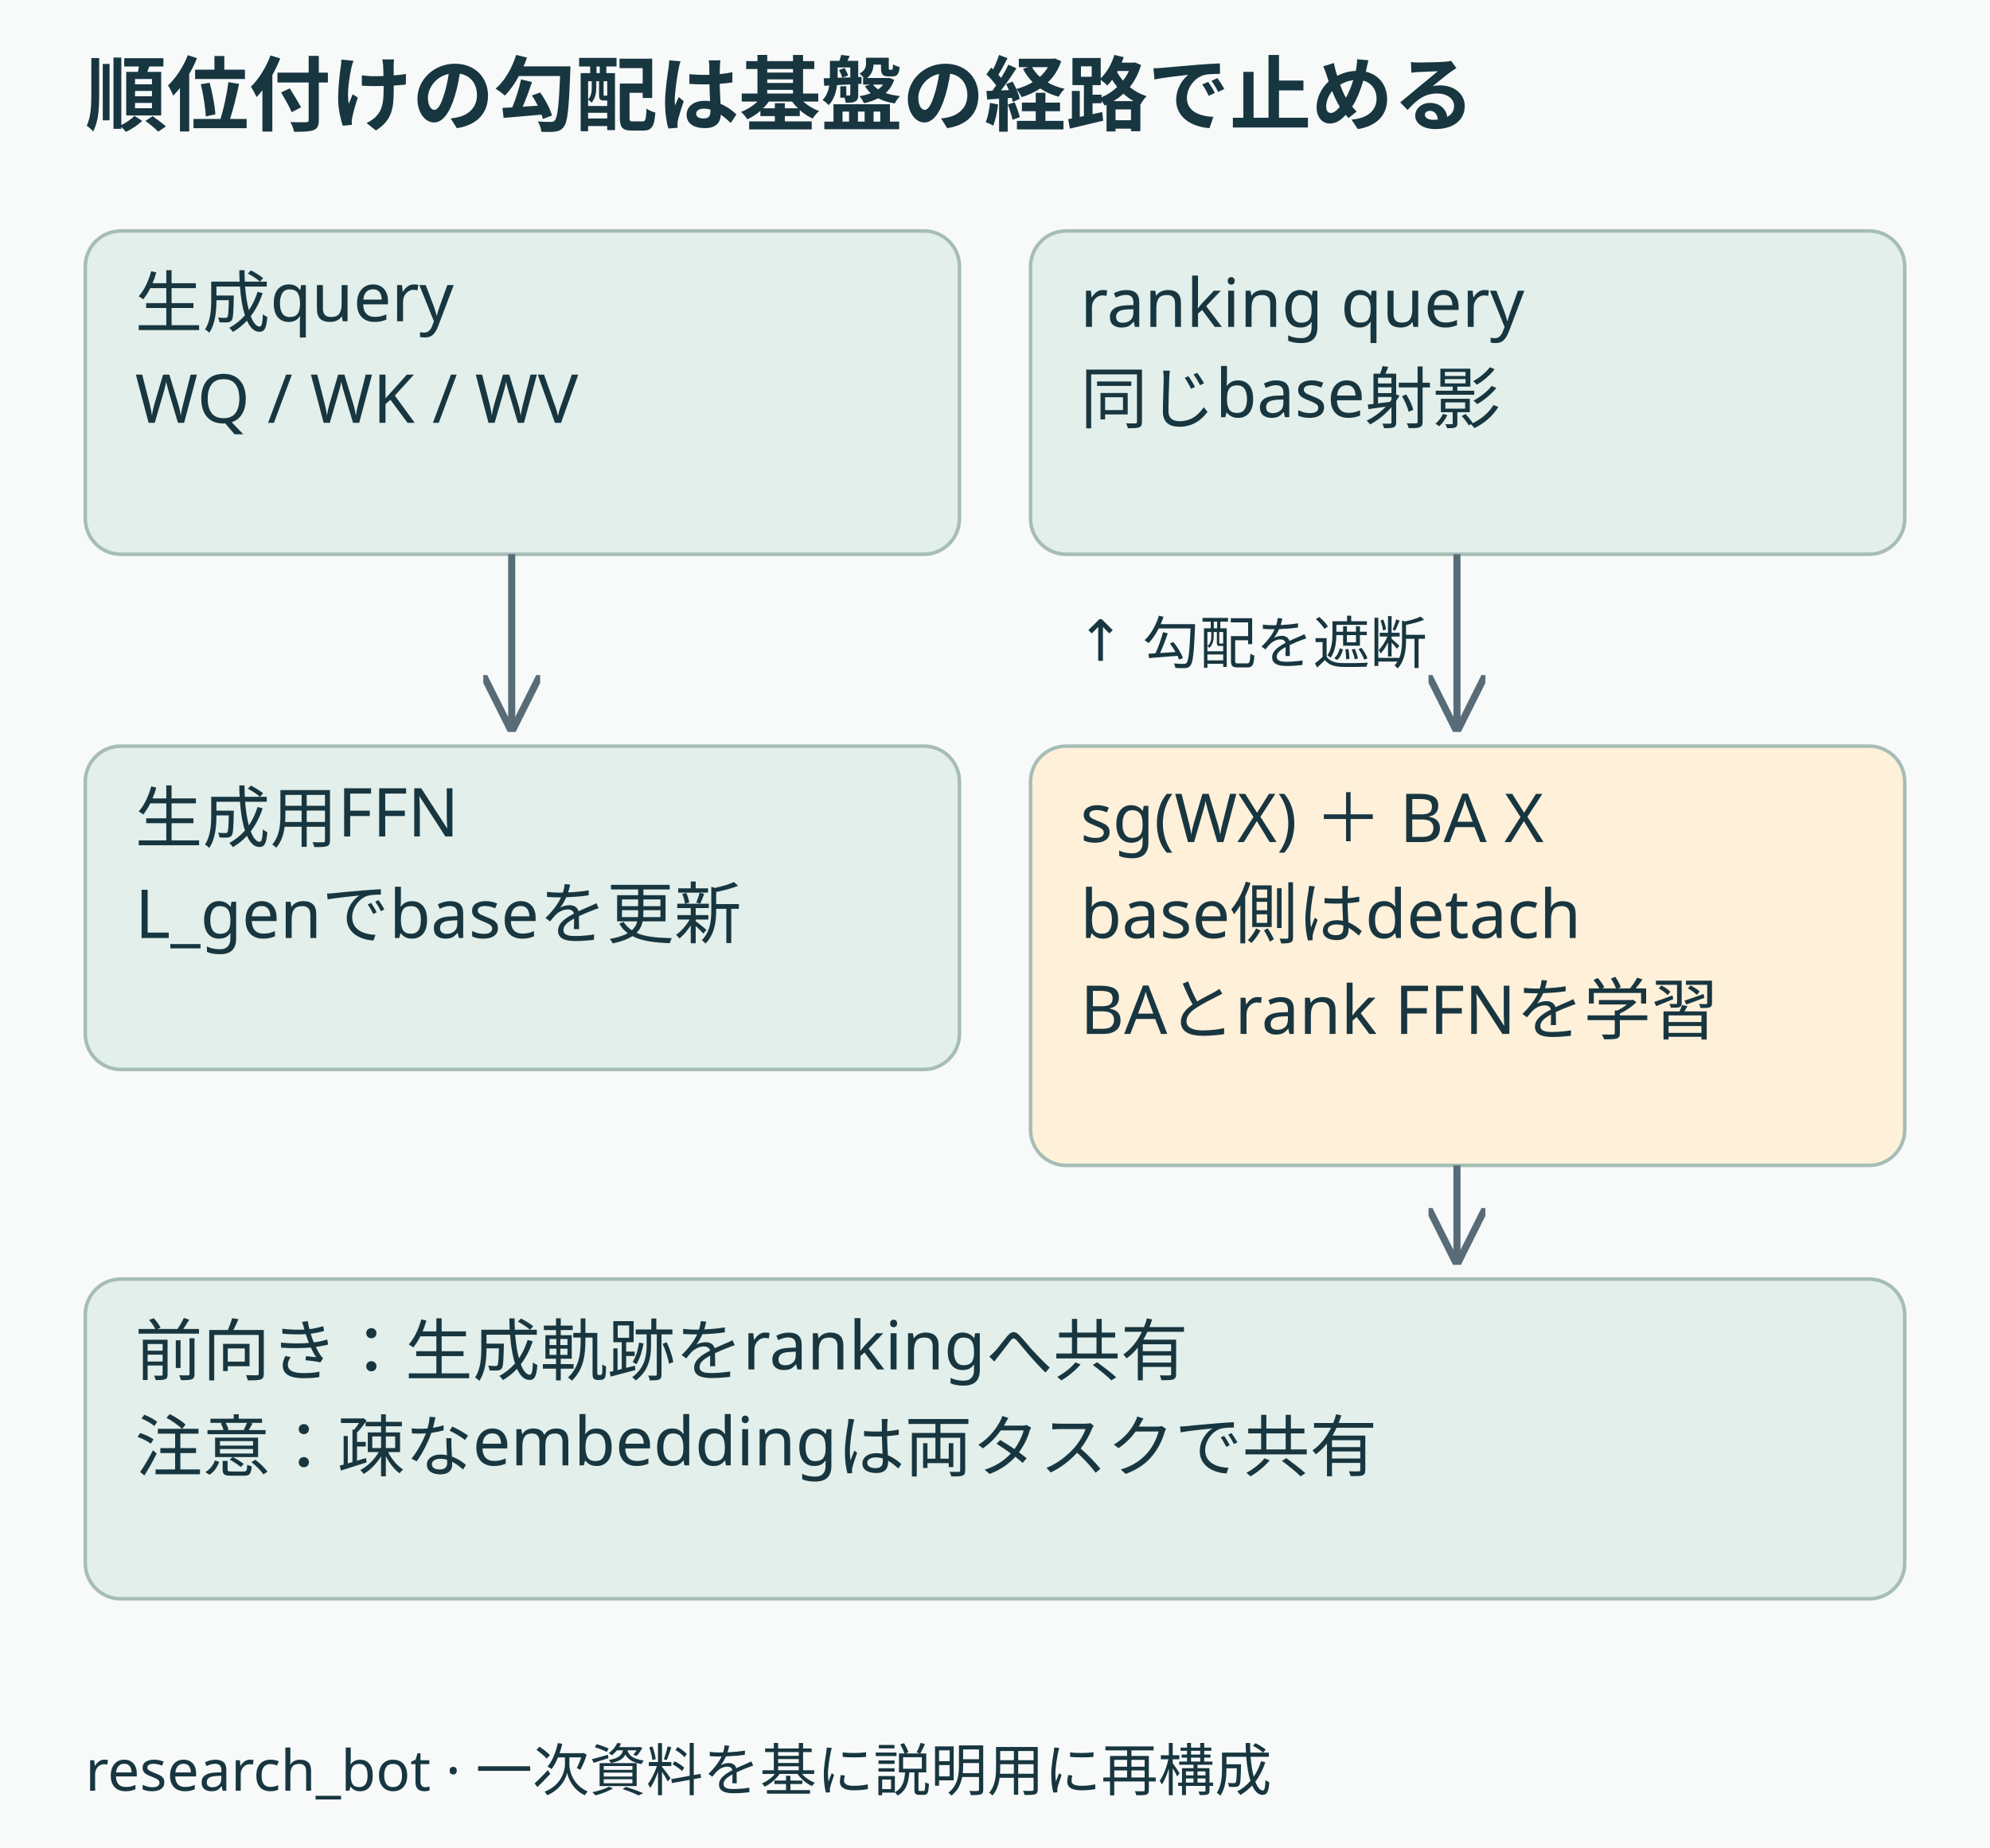
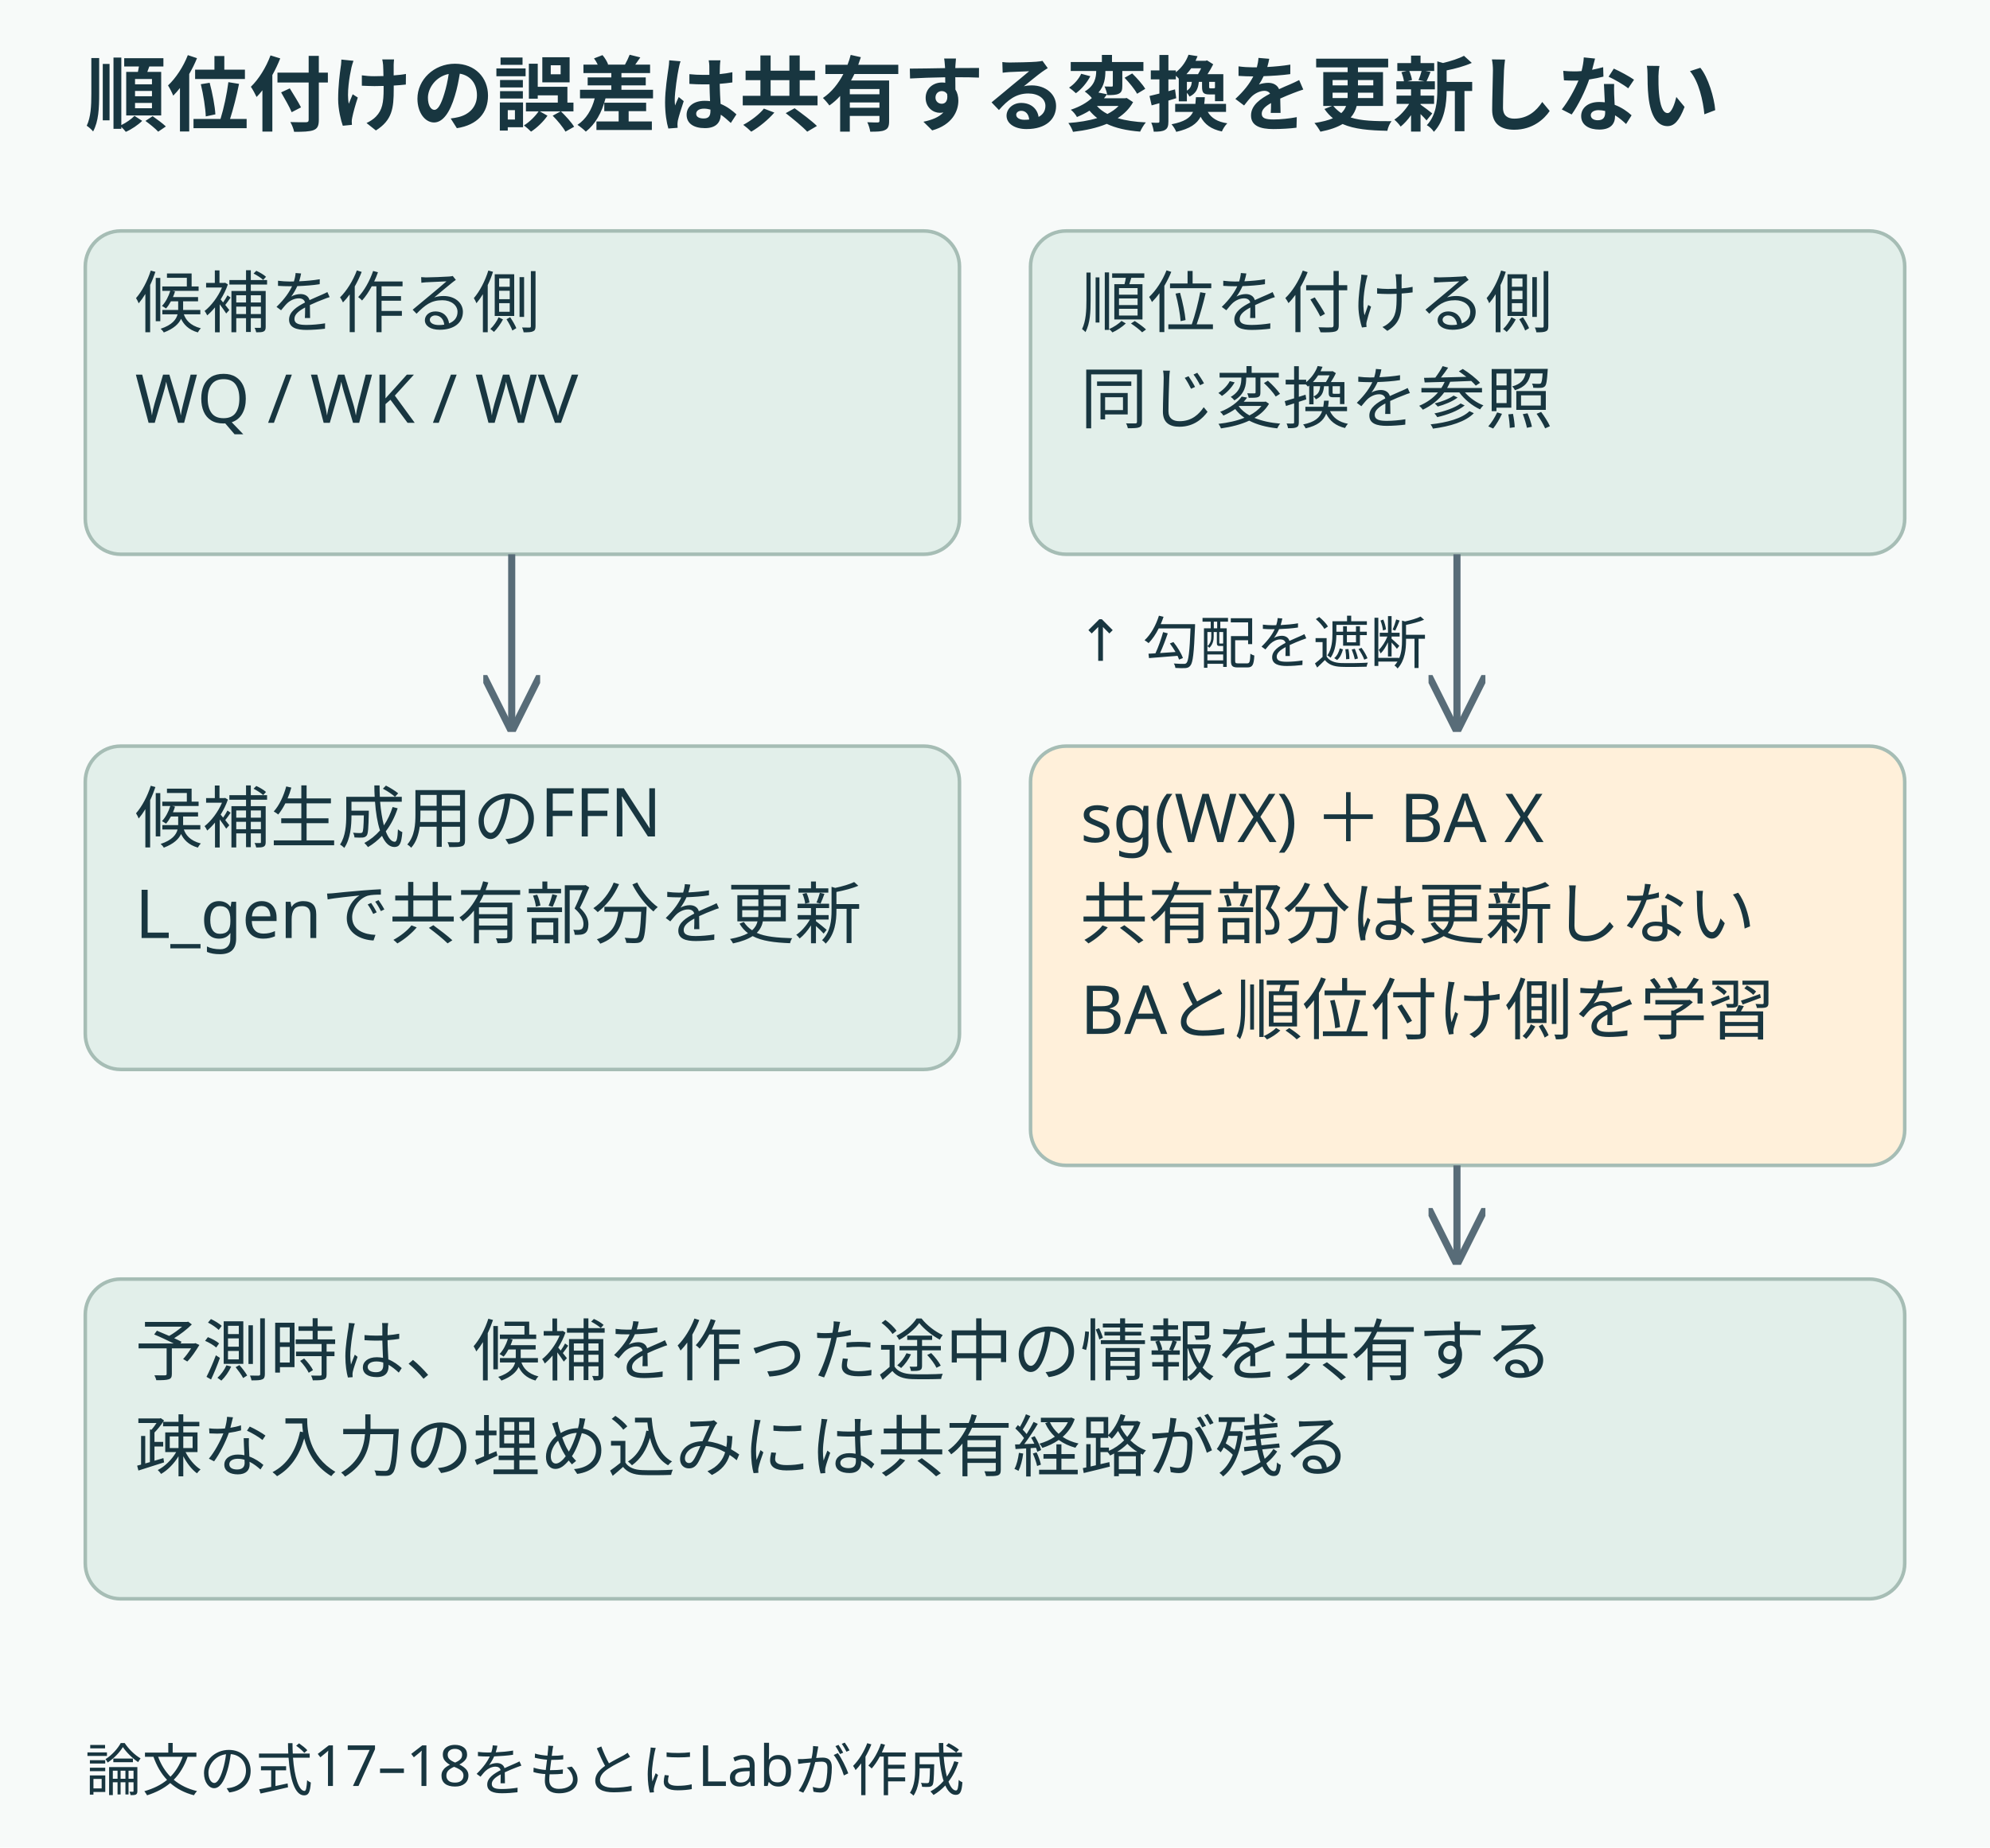
<svg xmlns="http://www.w3.org/2000/svg" viewBox="0 0 560 520" role="img" aria-labelledby="title">
  <defs>
    <marker id="arrow" markerWidth="8" markerHeight="8" refX="7" refY="4" orient="auto">
      <path d="M0 0L8 4L0 8" fill="none" stroke="#586c78" />
    </marker>
  </defs>
  <rect width="560" height="520" fill="#f7faf9" />
  <style>text{font-family:system-ui,sans-serif;fill:#183640;font-size:19px}.small{font-size:16px}.head{font-size:23px;font-weight:700}</style>
-   <text x="24" y="35" class="head">順位付けの勾配は基盤の経路で止める</text>
+   <text x="24" y="35" class="head">順位付けの誤差は共有する変換を更新しない</text>
  <rect x="24" y="65" width="246" height="91" rx="10" fill="#e2efea" stroke="#a6bdb5" />
-   <text x="38" y="92" class="">生成query</text>
+   <text x="38" y="92" class="">候補を作る側</text>
  <text x="38" y="119" class="">WQ / WK / WV</text>
  <rect x="290" y="65" width="246" height="91" rx="10" fill="#e2efea" stroke="#a6bdb5" />
-   <text x="304" y="92" class="">ranking query</text>
-   <text x="304" y="119" class="">同じbase射影</text>
+   <text x="304" y="92" class="">順位を付ける側</text>
+   <text x="304" y="119" class="">同じ変換を参照</text>
  <path d="M144 156 L144 204" fill="none" stroke="#586c78" stroke-width="2" marker-end="url(#arrow)" />
  <path d="M410 156 L410 204" fill="none" stroke="#586c78" stroke-width="2" marker-end="url(#arrow)" />
  <rect x="24" y="210" width="246" height="91" rx="10" fill="#e2efea" stroke="#a6bdb5" />
-   <text x="38" y="237" class="">生成用FFN</text>
-   <text x="38" y="264" class="">L_genでbaseを更新</text>
+   <text x="38" y="237" class="">候補生成用のFFN</text>
+   <text x="38" y="264" class="">L_genで共有部分を更新</text>
  <rect x="290" y="210" width="246" height="118" rx="10" fill="#fff0da" stroke="#a6bdb5" />
  <text x="304" y="237" class="">sg(WX) ＋ BA X</text>
-   <text x="304" y="264" class="">base側はdetach</text>
-   <text x="304" y="291" class="">BAとrank FFNを学習</text>
+   <text x="304" y="264" class="">共有部分は更新しない</text>
+   <text x="304" y="291" class="">BAと順位付け側を学習</text>
  <text x="303" y="186" class="small">↑ 勾配を遮断</text>
  <path d="M410 328 L410 354" fill="none" stroke="#586c78" stroke-width="2" marker-end="url(#arrow)" />
  <rect x="24" y="360" width="512" height="90" rx="10" fill="#e2efea" stroke="#a6bdb5" />
-   <text x="38" y="387" class="">前向き：生成軌跡をrankingへ共有</text>
-   <text x="38" y="414" class="">注意：疎なembeddingは両タスクで共有</text>
-   <text x="24" y="504" class="small">research_bot · 一次資料を基に説明用に再構成</text>
+   <text x="38" y="387" class="">予測時は、候補を作った途中の情報を共有する</text>
+   <text x="38" y="414" class="">疎な入力の埋め込みには共有経路が残る</text>
+   <text x="24" y="504" class="small">論文の式17–18をもとにLabが作成</text>
</svg>
